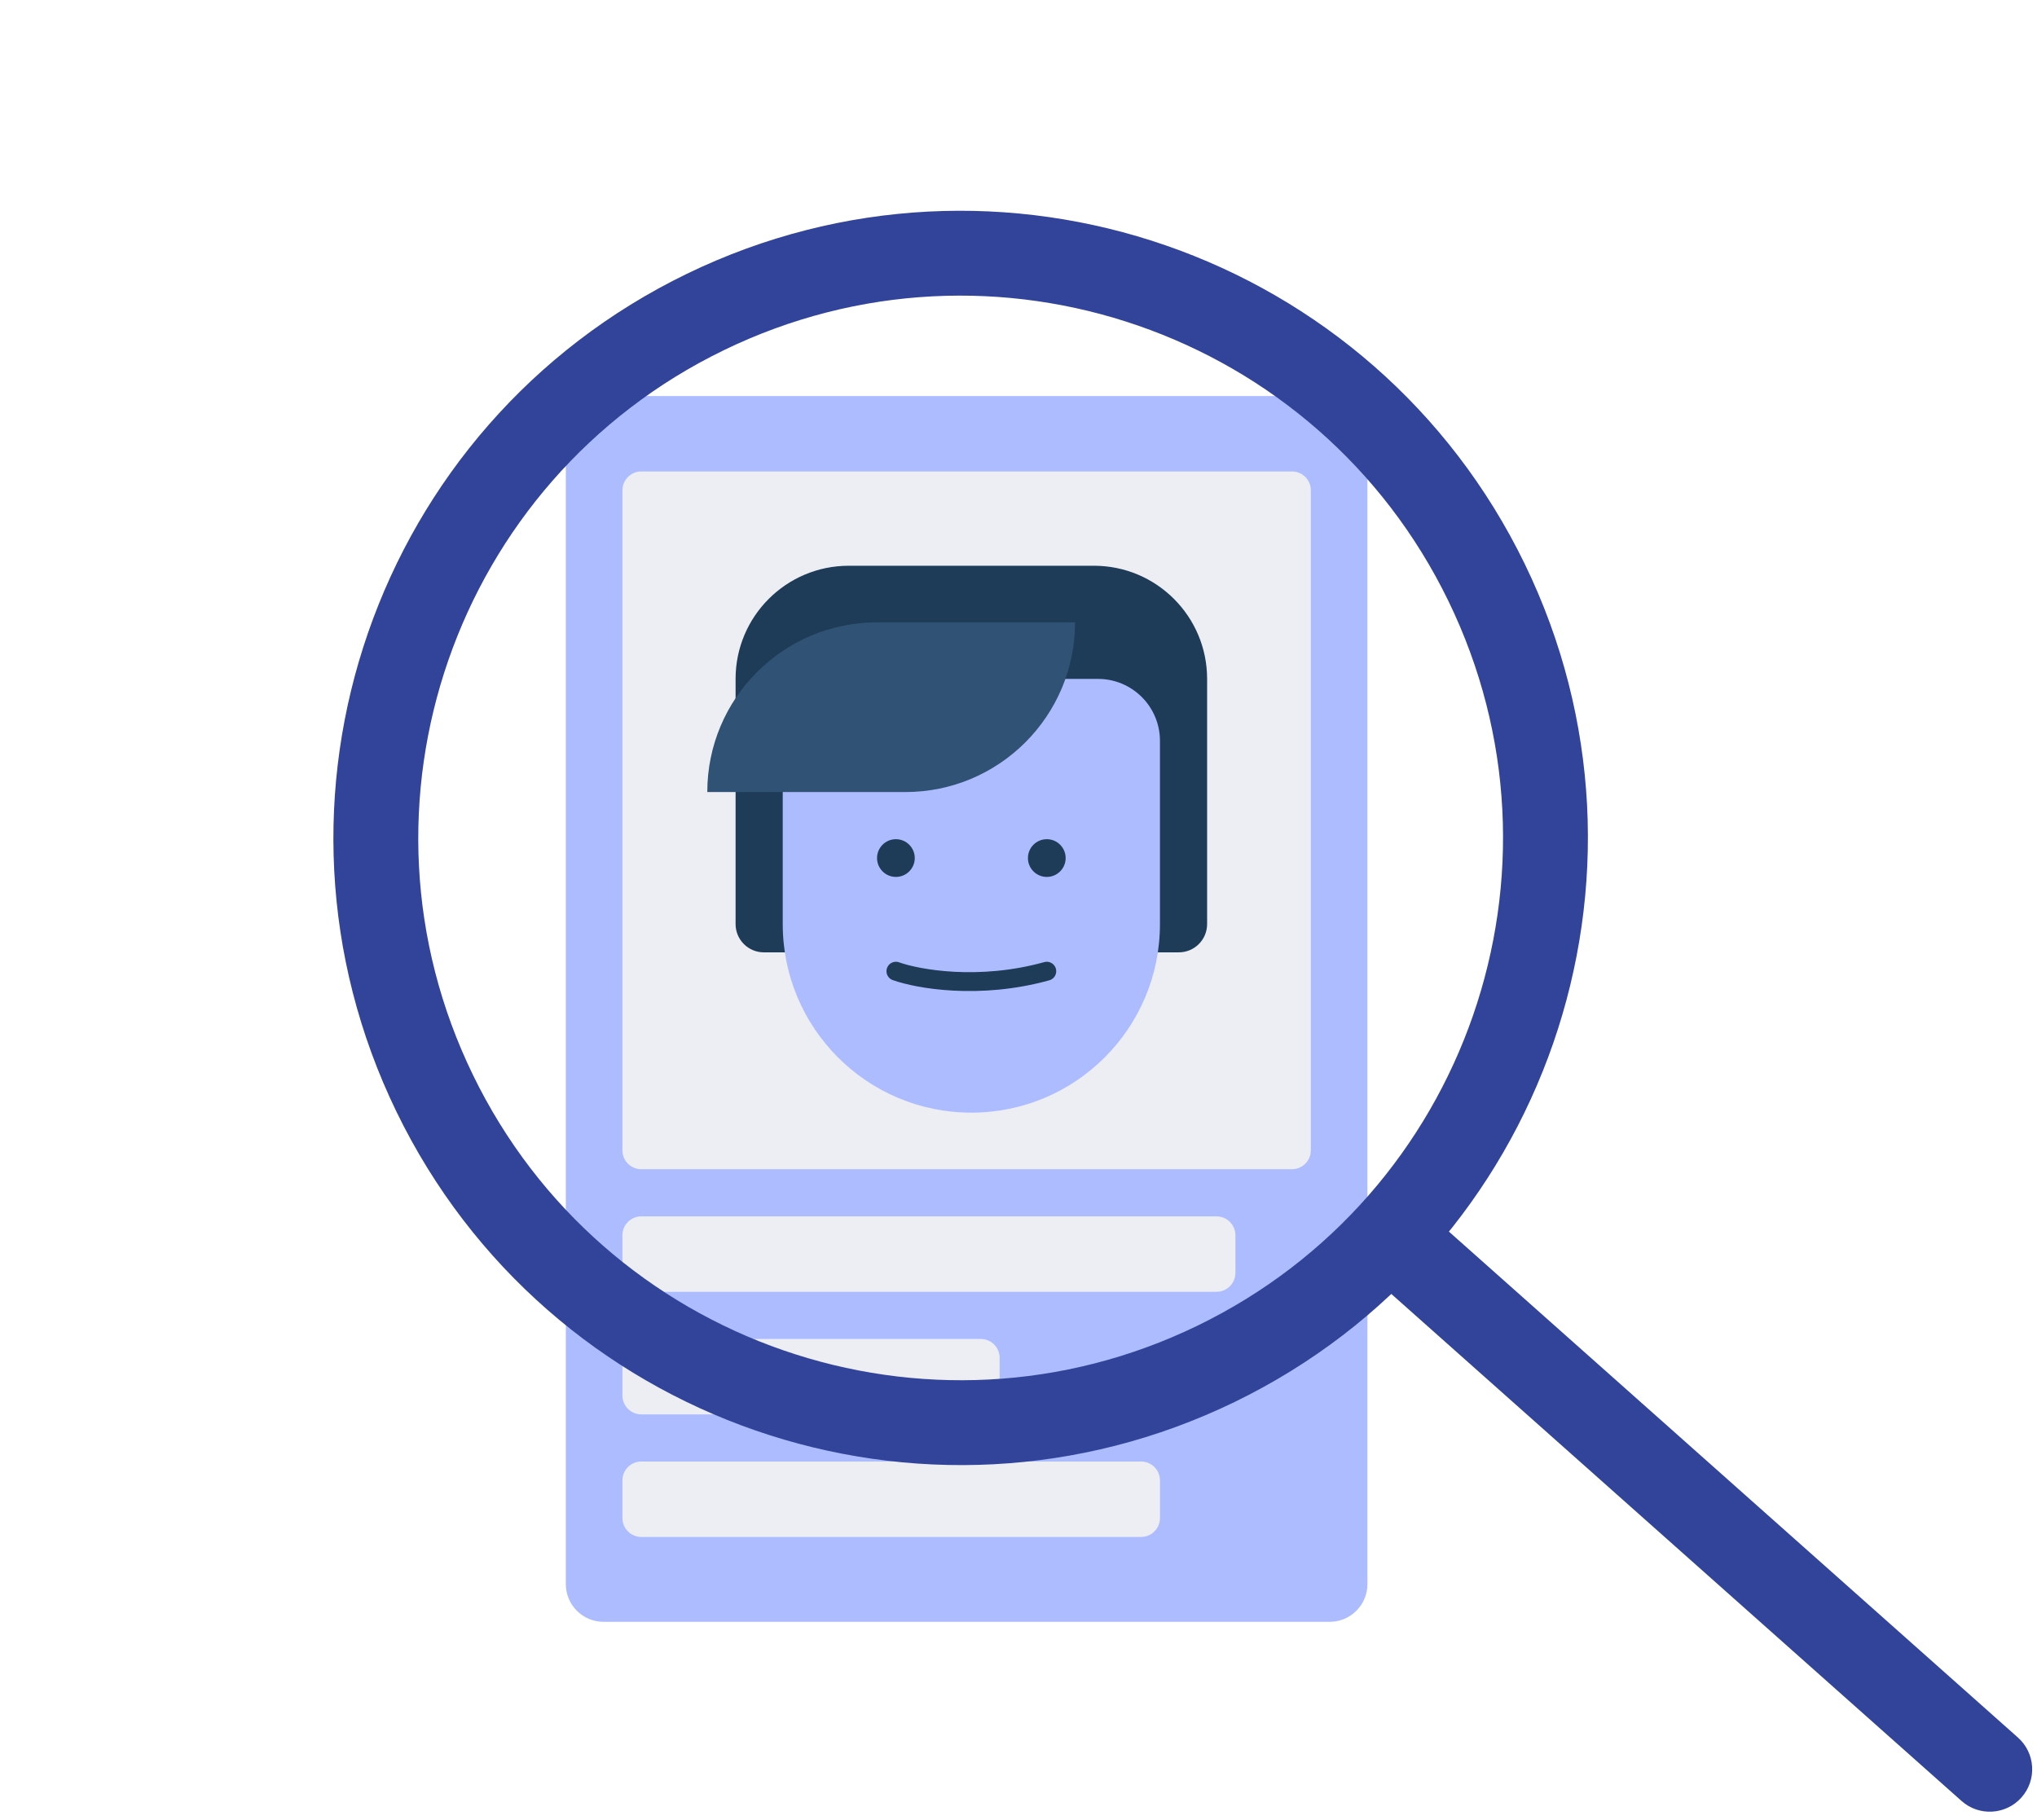
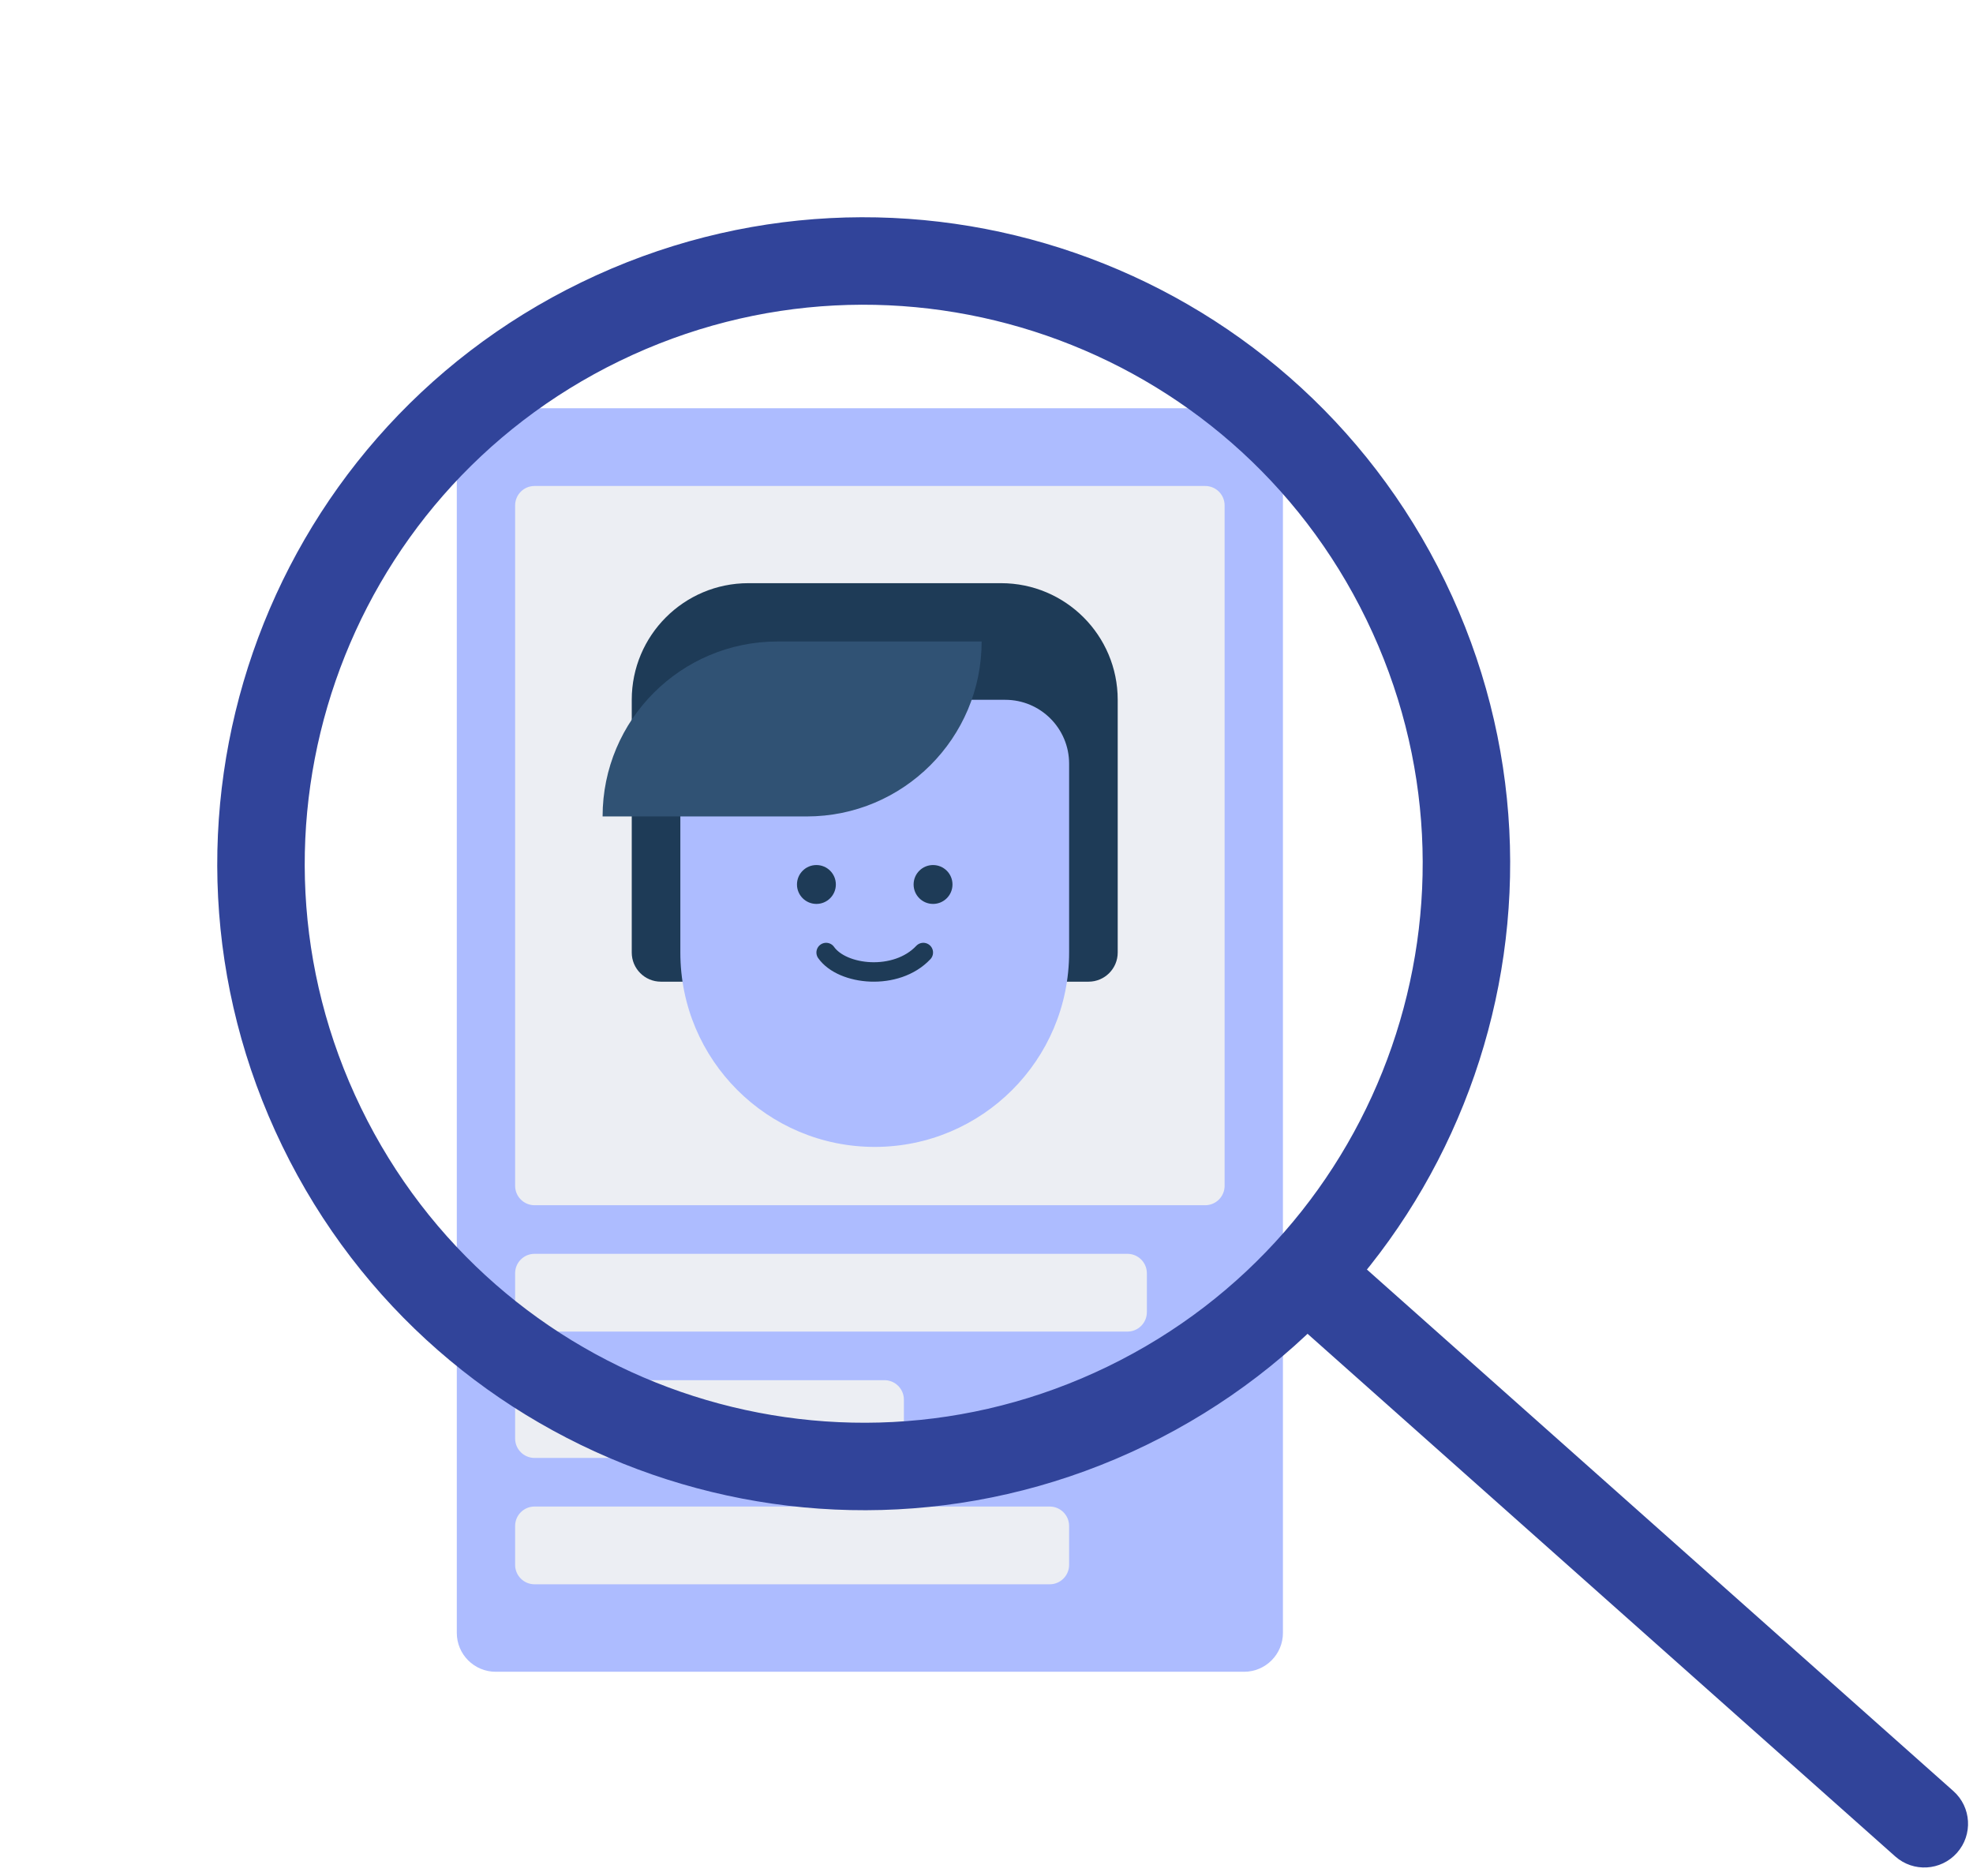
- <svg xmlns="http://www.w3.org/2000/svg" width="216" height="193" viewBox="0 0 216 193" fill="none">
-   <rect x="60" y="42" width="85" height="130" rx="4" fill="#ADBCFF" />
-   <rect x="66" y="50" width="73" height="74" rx="2" fill="#ECEEF3" />
-   <rect x="66" y="129" width="65" height="8" rx="2" fill="#ECEEF3" />
-   <rect x="66" y="155" width="57" height="8" rx="2" fill="#ECEEF3" />
-   <rect x="66" y="142" width="40" height="8" rx="2" fill="#ECEEF3" />
-   <path d="M78 72C78 65.373 83.373 60 90 60H116C122.627 60 128 65.373 128 72V98C128 99.657 126.657 101 125 101H81C79.343 101 78 99.657 78 98V72Z" fill="#1E3B57" />
-   <path d="M83 78.571C83 74.942 85.942 72 89.571 72H116.429C120.058 72 123 74.942 123 78.571V98C123 109.046 114.046 118 103 118V118C91.954 118 83 109.046 83 98V78.571Z" fill="#ADBCFF" />
-   <path d="M75 84C75 74.059 83.059 66 93 66H114V66C114 75.941 105.941 84 96 84H75V84Z" fill="#305274" />
-   <circle cx="111" cy="91" r="2" fill="#1E3B57" />
-   <circle cx="95" cy="91" r="2" fill="#1E3B57" />
-   <path d="M95 103C97.333 103.833 103.8 105 111 103" stroke="#1E3B57" stroke-width="2" stroke-linecap="round" />
-   <circle cx="101.866" cy="88.866" r="62" transform="rotate(-25.8959 101.866 88.8656)" stroke="#31449A" stroke-width="9" />
-   <path d="M208 191C209.857 192.651 212.702 192.485 214.353 190.628C216.005 188.77 215.838 185.926 213.981 184.274L208 191ZM142.721 132.949L208 191L213.981 184.274L148.701 126.224L142.721 132.949Z" fill="#31449A" />
+ <svg xmlns="http://www.w3.org/2000/svg" width="203" height="193" viewBox="0 0 203 193" fill="none">
+   <rect x="47" y="42" width="85" height="130" rx="4" fill="#ADBCFF" />
+   <rect x="53" y="50" width="73" height="74" rx="2" fill="#ECEEF3" />
+   <rect x="53" y="129" width="65" height="8" rx="2" fill="#ECEEF3" />
+   <rect x="53" y="155" width="57" height="8" rx="2" fill="#ECEEF3" />
+   <rect x="53" y="142" width="40" height="8" rx="2" fill="#ECEEF3" />
+   <path d="M65 72C65 65.373 70.373 60 77 60H103C109.627 60 115 65.373 115 72V98C115 99.657 113.657 101 112 101H68C66.343 101 65 99.657 65 98V72Z" fill="#1E3B57" />
+   <path d="M70 78.571C70 74.942 72.942 72 76.571 72H103.429C107.058 72 110 74.942 110 78.571V98C110 109.046 101.046 118 90 118V118C78.954 118 70 109.046 70 98V78.571Z" fill="#ADBCFF" />
+   <path d="M62 84C62 74.059 70.059 66 80 66H101V66C101 75.941 92.941 84 83 84H62V84Z" fill="#305274" />
+   <circle cx="96" cy="91" r="2" fill="#1E3B57" />
+   <circle cx="84" cy="91" r="2" fill="#1E3B57" />
+   <path d="M85 98C86.667 100.363 92.222 100.954 95 98" stroke="#1E3B57" stroke-width="2" stroke-linecap="round" />
+   <circle cx="88.866" cy="88.866" r="62" transform="rotate(-25.8959 88.8657 88.8656)" stroke="#31449A" stroke-width="9" />
+   <path d="M195 191C196.857 192.651 199.702 192.485 201.353 190.628C203.005 188.77 202.838 185.926 200.981 184.274L195 191ZM129.721 132.949L195 191L200.981 184.274L135.701 126.224L129.721 132.949Z" fill="#31449A" />
</svg>
